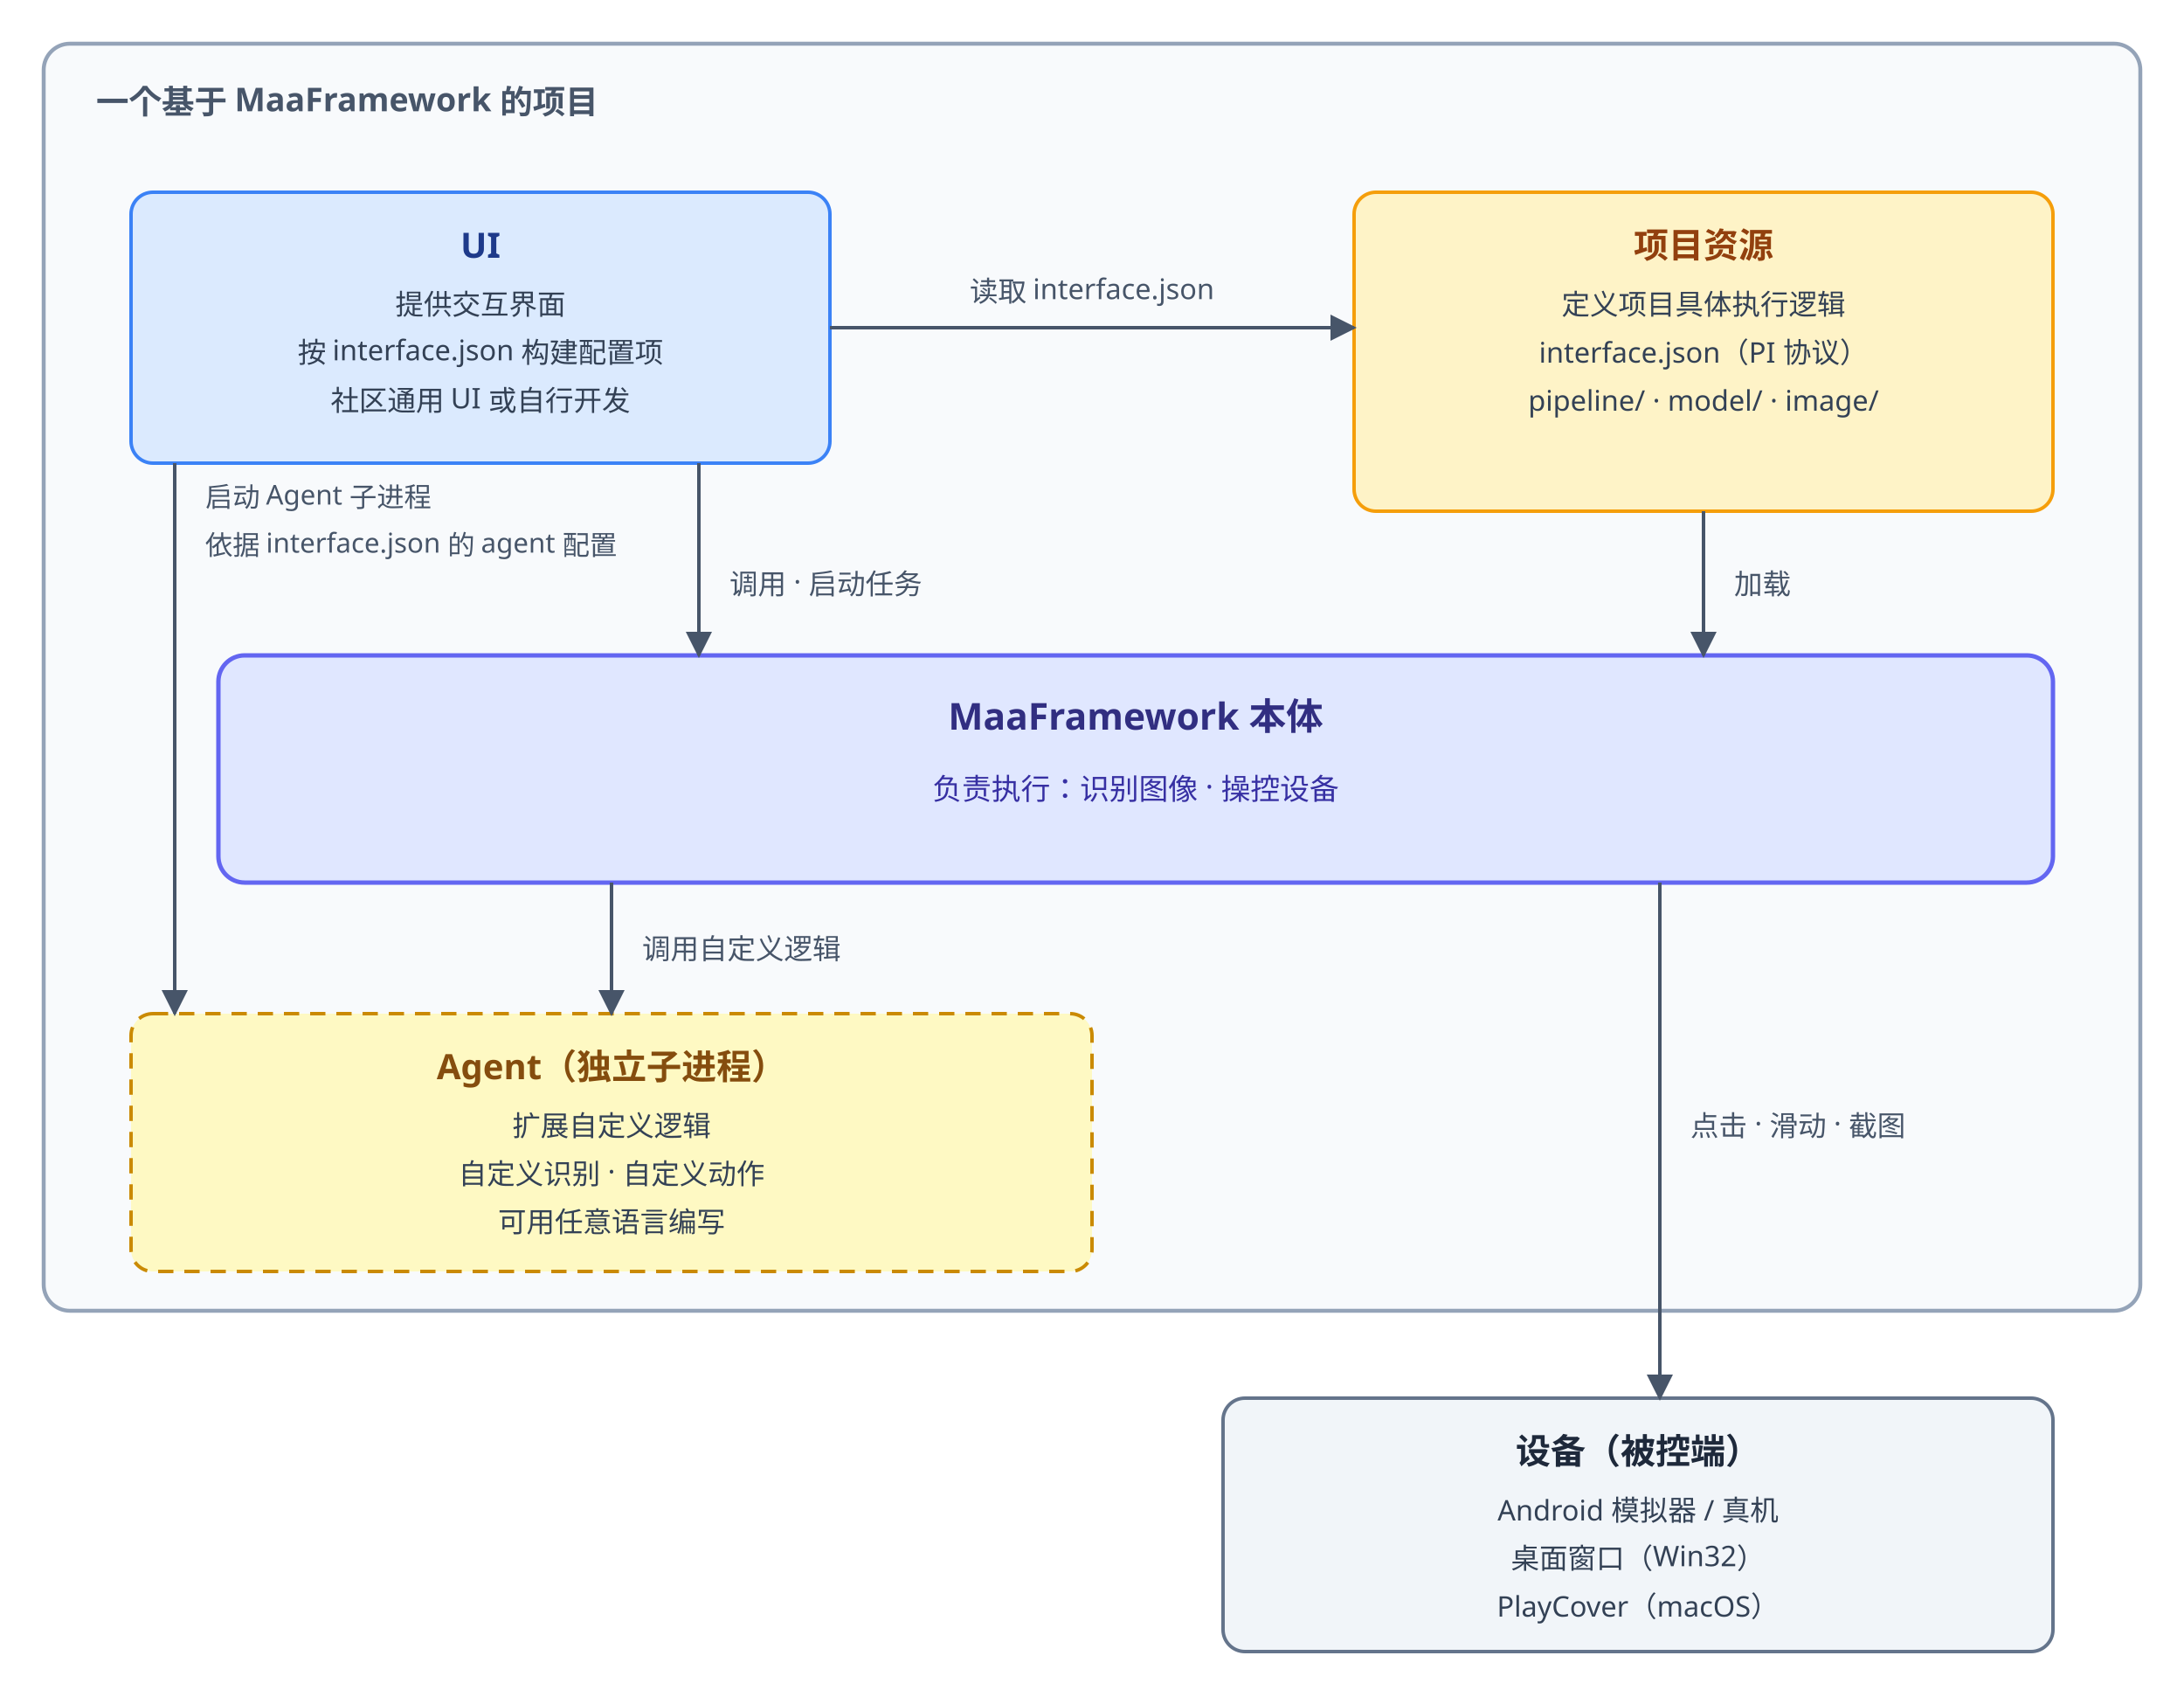
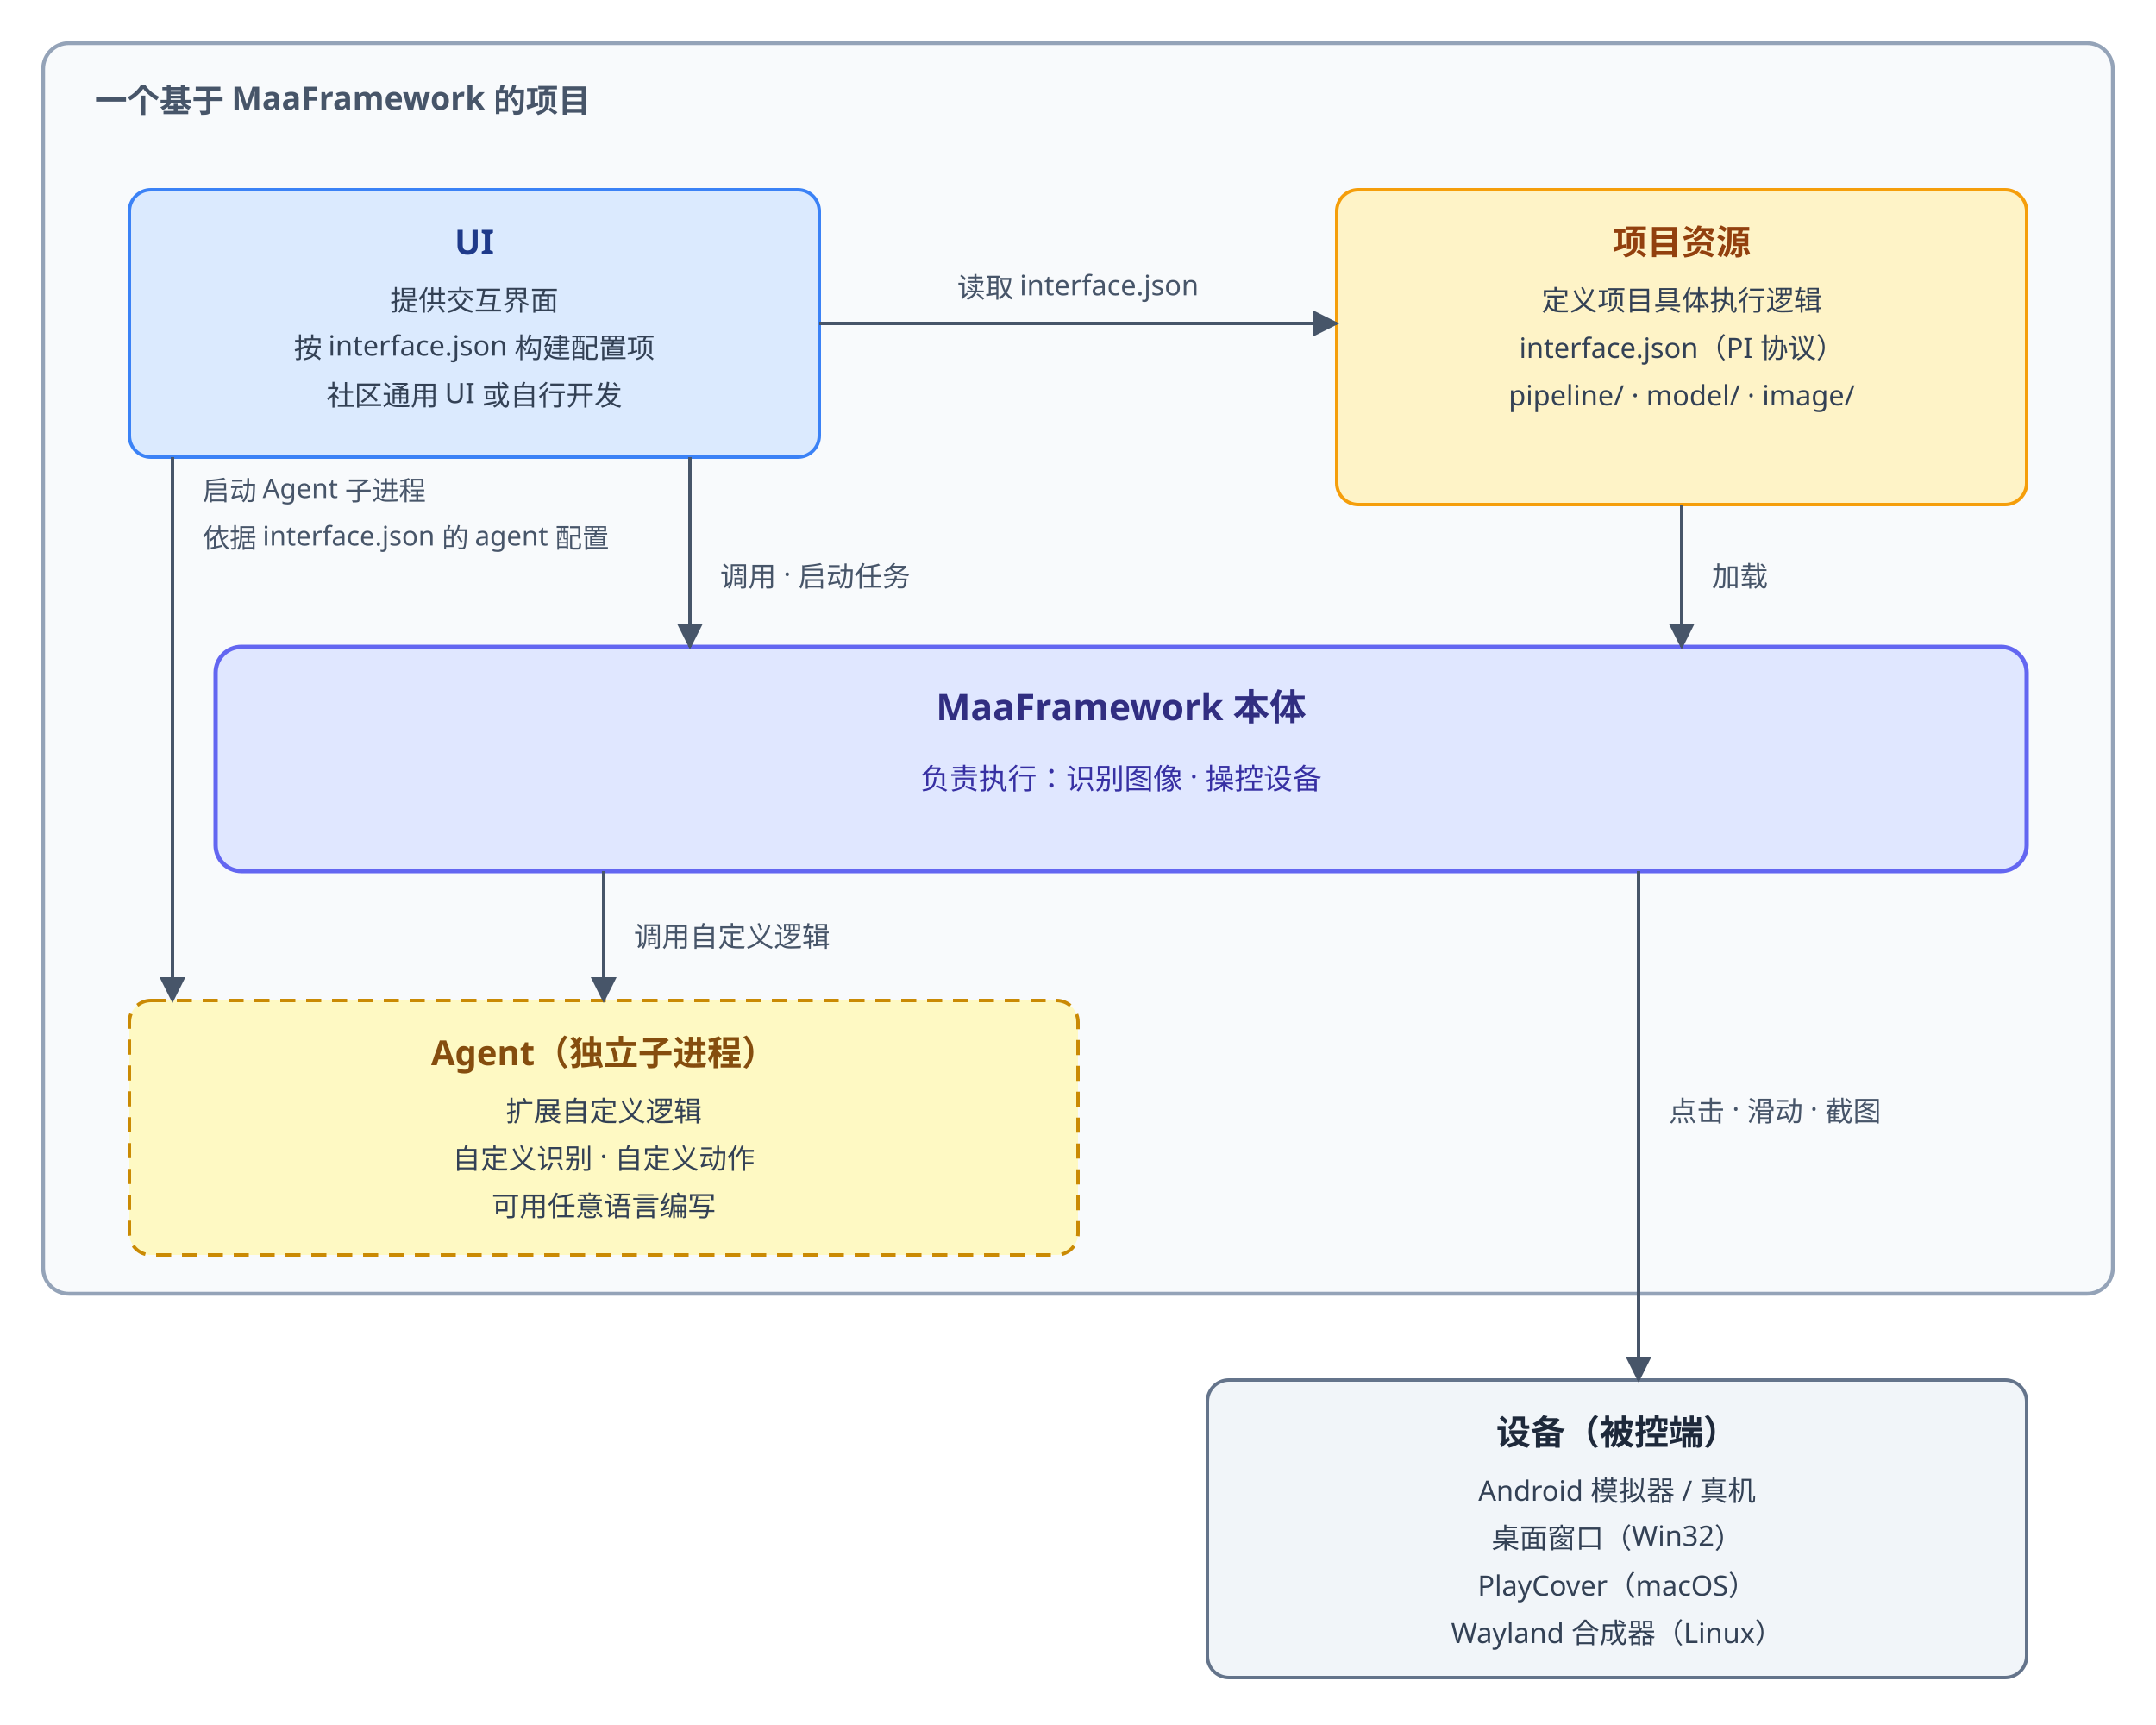
- <svg xmlns="http://www.w3.org/2000/svg" width="1000" height="780" viewBox="0 0 1000 780">
+ <svg xmlns="http://www.w3.org/2000/svg" width="1000" height="800" viewBox="0 0 1000 800">
  <defs>
    <marker id="arrow" viewBox="0 0 10 10" refX="9" refY="5" markerWidth="7.5" markerHeight="7.5" orient="auto-start-reverse">
      <path d="M 0 0 L 10 5 L 0 10 z" fill="#475569" />
    </marker>
  </defs>
-   <rect width="1000" height="780" fill="#FFFFFF" />
+   <rect width="1000" height="800" fill="#FFFFFF" />
  <rect x="20" y="20" width="960" height="580" rx="12" fill="#F8FAFC" stroke="#94A3B8" stroke-width="1.8" />
  <text x="44" y="52" font-size="15" fill="#475569" text-anchor="start" font-weight="600" font-family="'Microsoft YaHei','PingFang SC','Noto Sans SC',sans-serif">一个基于 MaaFramework 的项目</text>
  <rect x="60" y="88" width="320" height="124" rx="10" fill="#DBEAFE" stroke="#3B82F6" stroke-width="1.6" />
  <text x="220.0" y="118" font-size="16" fill="#1E3A8A" text-anchor="middle" font-weight="600" font-family="'Microsoft YaHei','PingFang SC','Noto Sans SC',sans-serif">UI</text>
  <text x="220.0" y="144" font-size="13" fill="#334155" text-anchor="middle" font-family="'Microsoft YaHei','PingFang SC','Noto Sans SC',sans-serif">提供交互界面</text>
  <text x="220.0" y="166" font-size="13" fill="#334155" text-anchor="middle" font-family="'Microsoft YaHei','PingFang SC','Noto Sans SC',sans-serif">按 interface.json 构建配置项</text>
  <text x="220.0" y="188" font-size="13" fill="#334155" text-anchor="middle" font-family="'Microsoft YaHei','PingFang SC','Noto Sans SC',sans-serif">社区通用 UI 或自行开发</text>
  <rect x="620" y="88" width="320" height="146" rx="10" fill="#FEF3C7" stroke="#F59E0B" stroke-width="1.6" />
  <text x="780.0" y="118" font-size="16" fill="#92400E" text-anchor="middle" font-weight="600" font-family="'Microsoft YaHei','PingFang SC','Noto Sans SC',sans-serif">项目资源</text>
  <text x="780.0" y="144" font-size="13" fill="#334155" text-anchor="middle" font-family="'Microsoft YaHei','PingFang SC','Noto Sans SC',sans-serif">定义项目具体执行逻辑</text>
  <text x="780.0" y="166" font-size="13" fill="#334155" text-anchor="middle" font-family="'Microsoft YaHei','PingFang SC','Noto Sans SC',sans-serif">interface.json（PI 协议）</text>
  <text x="780.0" y="188" font-size="13" fill="#334155" text-anchor="middle" font-family="'Microsoft YaHei','PingFang SC','Noto Sans SC',sans-serif">pipeline/ · model/ · image/</text>
  <rect x="100" y="300" width="840" height="104" rx="12" fill="#E0E7FF" stroke="#6366F1" stroke-width="2" />
  <text x="520.0" y="334" font-size="17" fill="#312E81" text-anchor="middle" font-weight="600" font-family="'Microsoft YaHei','PingFang SC','Noto Sans SC',sans-serif">MaaFramework 本体</text>
  <text x="520.0" y="366" font-size="13.5" fill="#3730A3" text-anchor="middle" font-family="'Microsoft YaHei','PingFang SC','Noto Sans SC',sans-serif">负责执行：识别图像 · 操控设备</text>
  <rect x="60" y="464" width="440" height="118" rx="10" fill="#FEF9C3" stroke="#CA8A04" stroke-width="1.6" stroke-dasharray="7,5" />
  <text x="280.0" y="494" font-size="16" fill="#854D0E" text-anchor="middle" font-weight="600" font-family="'Microsoft YaHei','PingFang SC','Noto Sans SC',sans-serif">Agent（独立子进程）</text>
  <text x="280.0" y="520" font-size="13" fill="#334155" text-anchor="middle" font-family="'Microsoft YaHei','PingFang SC','Noto Sans SC',sans-serif">扩展自定义逻辑</text>
  <text x="280.0" y="542" font-size="13" fill="#334155" text-anchor="middle" font-family="'Microsoft YaHei','PingFang SC','Noto Sans SC',sans-serif">自定义识别 · 自定义动作</text>
  <text x="280.0" y="564" font-size="13" fill="#334155" text-anchor="middle" font-family="'Microsoft YaHei','PingFang SC','Noto Sans SC',sans-serif">可用任意语言编写</text>
-   <rect x="560" y="640" width="380" height="116" rx="10" fill="#F1F5F9" stroke="#64748B" stroke-width="1.6" />
+   <rect x="560" y="640" width="380" height="138" rx="10" fill="#F1F5F9" stroke="#64748B" stroke-width="1.6" />
  <text x="750.0" y="670" font-size="16" fill="#1E293B" text-anchor="middle" font-weight="600" font-family="'Microsoft YaHei','PingFang SC','Noto Sans SC',sans-serif">设备（被控端）</text>
  <text x="750.0" y="696" font-size="13" fill="#334155" text-anchor="middle" font-family="'Microsoft YaHei','PingFang SC','Noto Sans SC',sans-serif">Android 模拟器 / 真机</text>
  <text x="750.0" y="718" font-size="13" fill="#334155" text-anchor="middle" font-family="'Microsoft YaHei','PingFang SC','Noto Sans SC',sans-serif">桌面窗口（Win32）</text>
  <text x="750.0" y="740" font-size="13" fill="#334155" text-anchor="middle" font-family="'Microsoft YaHei','PingFang SC','Noto Sans SC',sans-serif">PlayCover（macOS）</text>
+   <text x="750.0" y="762" font-size="13" fill="#334155" text-anchor="middle" font-family="'Microsoft YaHei','PingFang SC','Noto Sans SC',sans-serif">Wayland 合成器（Linux）</text>
  <polyline points="380,150 620,150" fill="none" stroke="#475569" stroke-width="1.6" marker-end="url(#arrow)" />
  <text x="500.0" y="138" font-size="13" fill="#475569" text-anchor="middle" font-family="'Microsoft YaHei','PingFang SC','Noto Sans SC',sans-serif">读取 interface.json</text>
  <polyline points="320,212 320,300" fill="none" stroke="#475569" stroke-width="1.6" marker-end="url(#arrow)" />
  <text x="334" y="272" font-size="13" fill="#475569" text-anchor="start" font-family="'Microsoft YaHei','PingFang SC','Noto Sans SC',sans-serif">调用 · 启动任务</text>
  <polyline points="80,212 80,464" fill="none" stroke="#475569" stroke-width="1.6" marker-end="url(#arrow)" />
  <text x="94" y="232" font-size="12.5" fill="#475569" text-anchor="start" font-family="'Microsoft YaHei','PingFang SC','Noto Sans SC',sans-serif">启动 Agent 子进程</text>
  <text x="94" y="254" font-size="12.5" fill="#475569" text-anchor="start" font-family="'Microsoft YaHei','PingFang SC','Noto Sans SC',sans-serif">依据 interface.json 的 agent 配置</text>
  <polyline points="780,234 780,300" fill="none" stroke="#475569" stroke-width="1.6" marker-end="url(#arrow)" />
  <text x="794" y="272.0" font-size="13" fill="#475569" text-anchor="start" font-family="'Microsoft YaHei','PingFang SC','Noto Sans SC',sans-serif">加载</text>
  <polyline points="280,404 280,464" fill="none" stroke="#475569" stroke-width="1.6" marker-end="url(#arrow)" />
  <text x="294" y="439.0" font-size="13" fill="#475569" text-anchor="start" font-family="'Microsoft YaHei','PingFang SC','Noto Sans SC',sans-serif">调用自定义逻辑</text>
  <polyline points="760,404 760,640" fill="none" stroke="#475569" stroke-width="1.6" marker-end="url(#arrow)" />
  <text x="774" y="520" font-size="13" fill="#475569" text-anchor="start" font-family="'Microsoft YaHei','PingFang SC','Noto Sans SC',sans-serif">点击 · 滑动 · 截图</text>
</svg>
